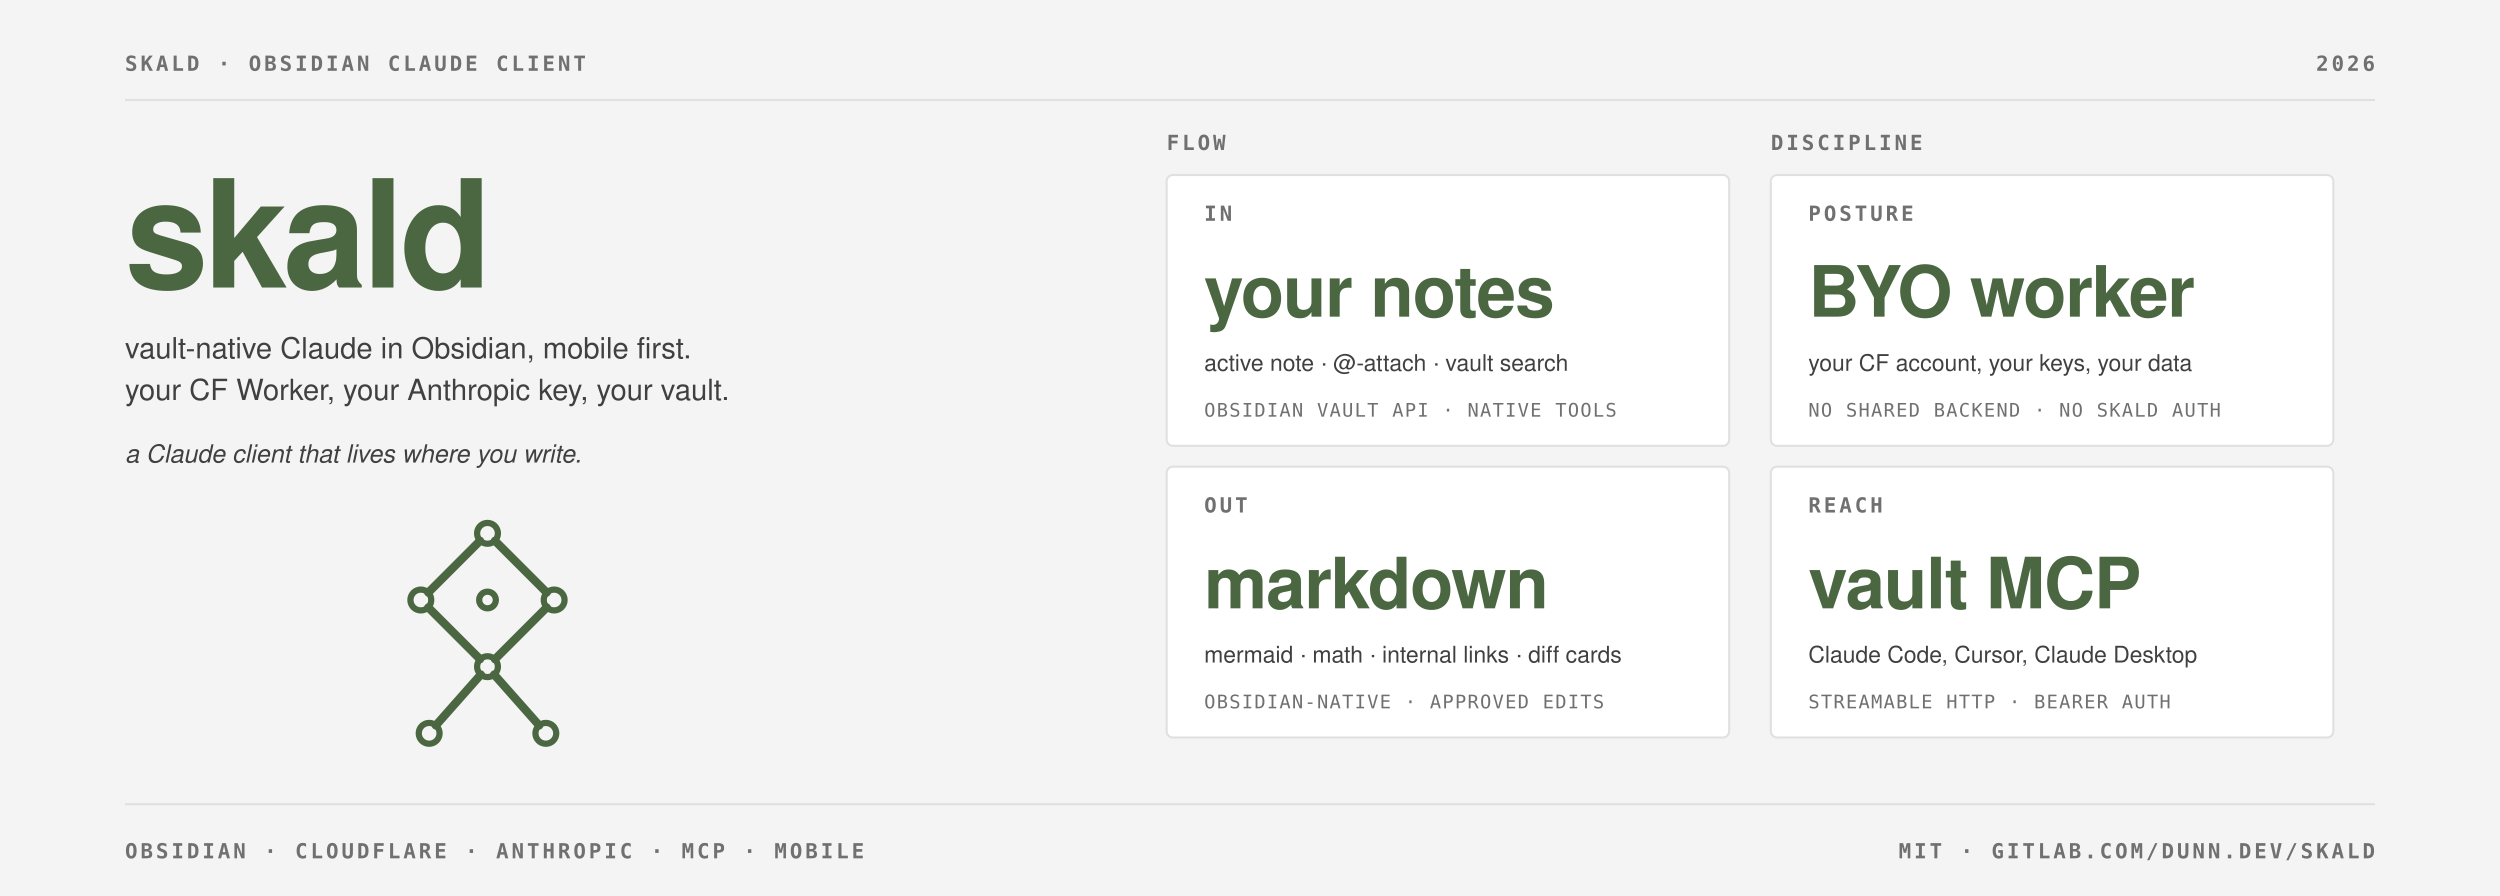
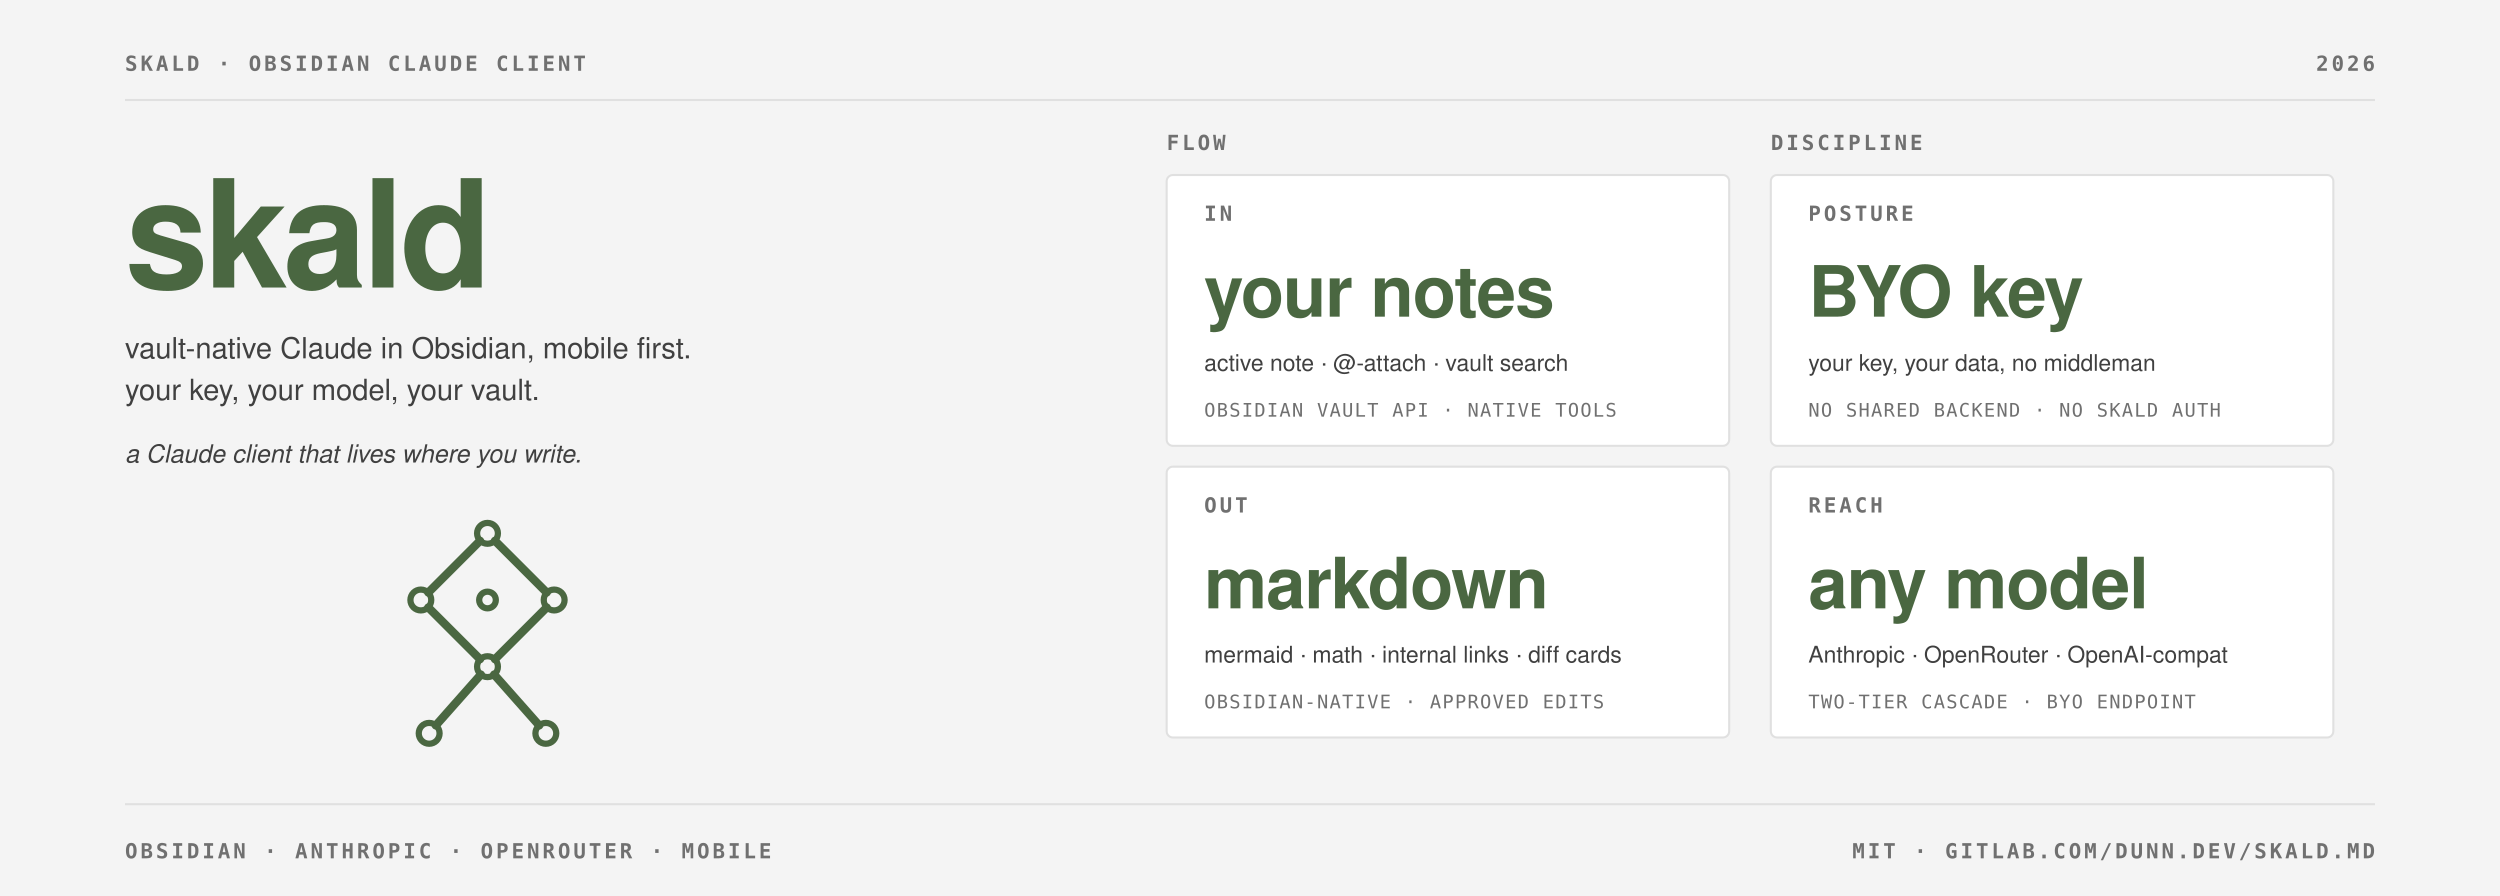
- <svg xmlns="http://www.w3.org/2000/svg" viewBox="0 0 1200 430" width="1200" height="430" font-family="IBM Plex Sans, Helvetica, Arial, sans-serif" role="img" aria-label="skald hero — vault-native Claude client for Obsidian. Mobile-first, BYO Anthropic key, your CF Worker, your vault.">
+ <svg xmlns="http://www.w3.org/2000/svg" viewBox="0 0 1200 430" width="1200" height="430" font-family="IBM Plex Sans, Helvetica, Arial, sans-serif" role="img" aria-label="skald hero — vault-native Claude client for Obsidian. Mobile-first, BYO API key, direct to the model, your vault.">
  <rect x="0" y="0" width="1200" height="430" fill="#f4f4f4" />
  <g font-family="IBM Plex Sans, Helvetica, Arial, sans-serif">
    <text x="60" y="34" font-size="10" font-weight="600" font-family="IBM Plex Mono, Menlo, monospace" fill="#707070" letter-spacing="1.4">SKALD · OBSIDIAN CLAUDE CLIENT</text>
    <text x="1140" y="34" text-anchor="end" font-size="10" font-weight="600" font-family="IBM Plex Mono, Menlo, monospace" fill="#707070" letter-spacing="1.4">2026</text>
    <line x1="60" y1="48" x2="1140" y2="48" stroke="#e0e0e0" stroke-width="1" />
    <text x="60" y="138" font-size="72" font-weight="700" fill="#4a6741" letter-spacing="-2">skald</text>
    <text x="60" y="172" font-size="14" fill="#404040">vault-native Claude in Obsidian, mobile first.</text>
-     <text x="60" y="192" font-size="14" fill="#404040">your CF Worker, your Anthropic key, your vault.</text>
+     <text x="60" y="192" font-size="14" fill="#404040">your key, your model, your vault.</text>
    <text x="60" y="222" font-size="12" font-style="italic" fill="#404040">a Claude client that lives where you write.</text>
    <g transform="translate(170 240) scale(2)" stroke="#4a6741" fill="none" stroke-linecap="round">
      <line x1="33.8" y1="9.8" x2="46.2" y2="22.2" stroke-width="2" />
      <line x1="46.2" y1="25.8" x2="33.8" y2="38.2" stroke-width="2" />
      <line x1="30.2" y1="38.2" x2="17.8" y2="25.8" stroke-width="2" />
      <line x1="17.8" y1="22.2" x2="30.2" y2="9.8" stroke-width="2" />
      <line x1="30.4" y1="41.9" x2="19.6" y2="54.1" stroke-width="2" />
      <line x1="33.6" y1="41.9" x2="44.4" y2="54.1" stroke-width="2" />
      <circle cx="32" cy="8" r="2.5" stroke-width="1.5" />
      <circle cx="48" cy="24" r="2.5" stroke-width="1.5" />
      <circle cx="32" cy="40" r="2.5" stroke-width="1.5" />
      <circle cx="16" cy="24" r="2.5" stroke-width="1.5" />
      <circle cx="18" cy="56" r="2.5" stroke-width="1.5" />
      <circle cx="46" cy="56" r="2.5" stroke-width="1.5" />
      <circle cx="32" cy="24" r="2" stroke-width="1.5" />
    </g>
    <text x="560" y="72" font-size="10" font-weight="700" font-family="IBM Plex Mono, Menlo, monospace" fill="#707070" letter-spacing="1.4">FLOW</text>
    <text x="850" y="72" font-size="10" font-weight="700" font-family="IBM Plex Mono, Menlo, monospace" fill="#707070" letter-spacing="1.4">DISCIPLINE</text>
    <rect x="560" y="84" width="270" height="130" rx="3" fill="#ffffff" stroke="#e0e0e0" stroke-width="1" />
    <text x="578" y="106" font-size="10" font-weight="700" font-family="IBM Plex Mono, Menlo, monospace" fill="#707070" letter-spacing="1.4">IN</text>
    <text x="578" y="152" font-size="34" font-weight="700" fill="#4a6741" letter-spacing="-0.5">your notes</text>
    <text x="578" y="178" font-size="11" fill="#404040">active note · @-attach · vault search</text>
    <text x="578" y="200" font-size="9" font-family="IBM Plex Mono, Menlo, monospace" fill="#707070" letter-spacing="0.6">OBSIDIAN VAULT API · NATIVE TOOLS</text>
    <rect x="850" y="84" width="270" height="130" rx="3" fill="#ffffff" stroke="#e0e0e0" stroke-width="1" />
    <text x="868" y="106" font-size="10" font-weight="700" font-family="IBM Plex Mono, Menlo, monospace" fill="#707070" letter-spacing="1.4">POSTURE</text>
-     <text x="868" y="152" font-size="34" font-weight="700" fill="#4a6741" letter-spacing="-0.5">BYO worker</text>
-     <text x="868" y="178" font-size="11" fill="#404040">your CF account, your keys, your data</text>
+     <text x="868" y="152" font-size="34" font-weight="700" fill="#4a6741" letter-spacing="-0.5">BYO key</text>
+     <text x="868" y="178" font-size="11" fill="#404040">your key, your data, no middleman</text>
    <text x="868" y="200" font-size="9" font-family="IBM Plex Mono, Menlo, monospace" fill="#707070" letter-spacing="0.6">NO SHARED BACKEND · NO SKALD AUTH</text>
    <rect x="560" y="224" width="270" height="130" rx="3" fill="#ffffff" stroke="#e0e0e0" stroke-width="1" />
    <text x="578" y="246" font-size="10" font-weight="700" font-family="IBM Plex Mono, Menlo, monospace" fill="#707070" letter-spacing="1.4">OUT</text>
    <text x="578" y="292" font-size="34" font-weight="700" fill="#4a6741" letter-spacing="-0.5">markdown</text>
    <text x="578" y="318" font-size="11" fill="#404040">mermaid · math · internal links · diff cards</text>
    <text x="578" y="340" font-size="9" font-family="IBM Plex Mono, Menlo, monospace" fill="#707070" letter-spacing="0.6">OBSIDIAN-NATIVE · APPROVED EDITS</text>
    <rect x="850" y="224" width="270" height="130" rx="3" fill="#ffffff" stroke="#e0e0e0" stroke-width="1" />
    <text x="868" y="246" font-size="10" font-weight="700" font-family="IBM Plex Mono, Menlo, monospace" fill="#707070" letter-spacing="1.4">REACH</text>
-     <text x="868" y="292" font-size="34" font-weight="700" fill="#4a6741" letter-spacing="-0.5">vault MCP</text>
-     <text x="868" y="318" font-size="11" fill="#404040">Claude Code, Cursor, Claude Desktop</text>
-     <text x="868" y="340" font-size="9" font-family="IBM Plex Mono, Menlo, monospace" fill="#707070" letter-spacing="0.6">STREAMABLE HTTP · BEARER AUTH</text>
+     <text x="868" y="292" font-size="34" font-weight="700" fill="#4a6741" letter-spacing="-0.5">any model</text>
+     <text x="868" y="318" font-size="11" fill="#404040">Anthropic · OpenRouter · OpenAI-compat</text>
+     <text x="868" y="340" font-size="9" font-family="IBM Plex Mono, Menlo, monospace" fill="#707070" letter-spacing="0.6">TWO-TIER CASCADE · BYO ENDPOINT</text>
    <line x1="60" y1="386" x2="1140" y2="386" stroke="#e0e0e0" stroke-width="1" />
-     <text x="60" y="412" font-size="10" font-weight="600" font-family="IBM Plex Mono, Menlo, monospace" fill="#707070" letter-spacing="1.4">OBSIDIAN · CLOUDFLARE · ANTHROPIC · MCP · MOBILE</text>
-     <text x="1140" y="412" text-anchor="end" font-size="10" font-weight="600" font-family="IBM Plex Mono, Menlo, monospace" fill="#707070" letter-spacing="1.4">MIT · GITLAB.COM/DUNN.DEV/SKALD</text>
+     <text x="60" y="412" font-size="10" font-weight="600" font-family="IBM Plex Mono, Menlo, monospace" fill="#707070" letter-spacing="1.4">OBSIDIAN · ANTHROPIC · OPENROUTER · MOBILE</text>
+     <text x="1140" y="412" text-anchor="end" font-size="10" font-weight="600" font-family="IBM Plex Mono, Menlo, monospace" fill="#707070" letter-spacing="1.4">MIT · GITLAB.COM/DUNN.DEV/SKALD.MD</text>
  </g>
</svg>
